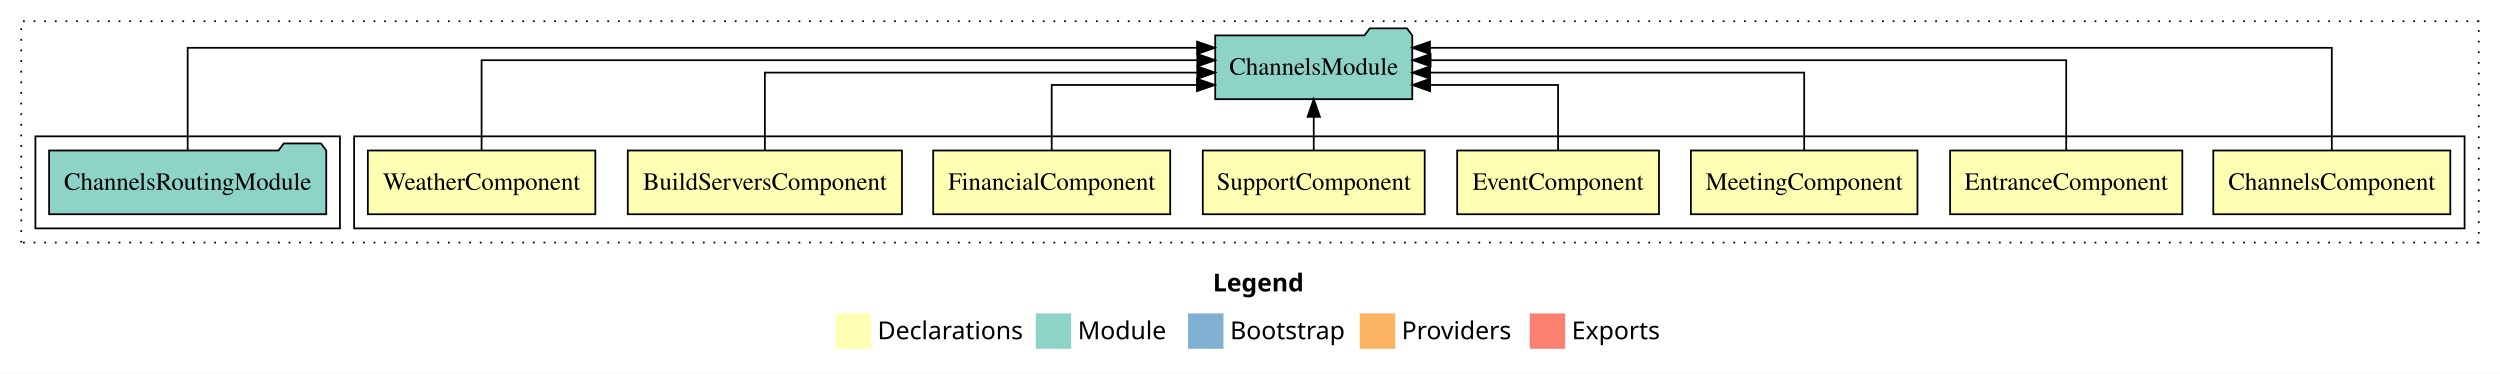
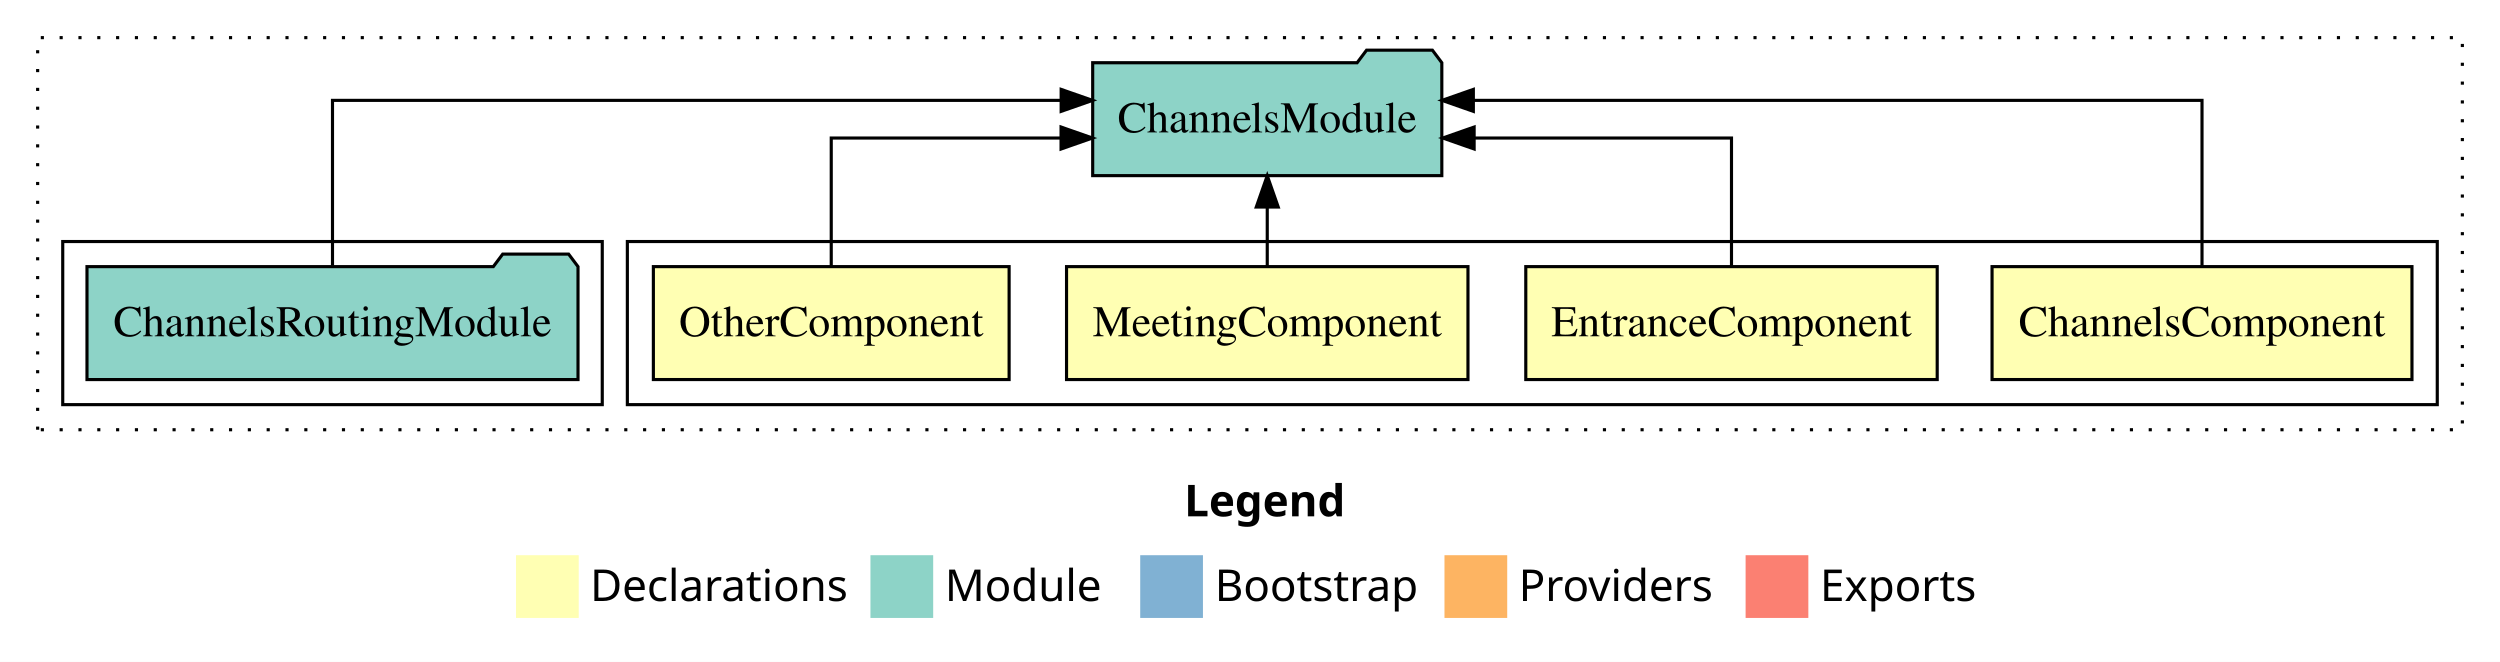
- <svg xmlns="http://www.w3.org/2000/svg" width="1412pt" height="211pt" viewBox="0.00 0.00 1412.00 211.00">
+ <svg xmlns="http://www.w3.org/2000/svg" width="797pt" height="211pt" viewBox="0.00 0.00 797.00 211.00">
  <g id="graph0" class="graph" transform="scale(1 1) rotate(0) translate(4 207)">
-     <polygon fill="#ffffff" stroke="transparent" points="-4,4 -4,-207 1408,-207 1408,4 -4,4" />
-     <text text-anchor="start" x="681.009" y="-42.4" font-family="sans-serif" font-weight="bold" font-size="14.00" fill="#000000">Legend</text>
-     <polygon fill="#ffffb3" stroke="transparent" points="468,-10 468,-30 488,-30 488,-10 468,-10" />
-     <text text-anchor="start" x="491.629" y="-15.4" font-family="sans-serif" font-size="14.00" fill="#000000">  Declarations</text>
-     <polygon fill="#8dd3c7" stroke="transparent" points="581,-10 581,-30 601,-30 601,-10 581,-10" />
-     <text text-anchor="start" x="604.725" y="-15.4" font-family="sans-serif" font-size="14.00" fill="#000000">  Module</text>
-     <polygon fill="#80b1d3" stroke="transparent" points="667,-10 667,-30 687,-30 687,-10 667,-10" />
-     <text text-anchor="start" x="690.781" y="-15.4" font-family="sans-serif" font-size="14.00" fill="#000000">  Bootstrap</text>
-     <polygon fill="#fdb462" stroke="transparent" points="764,-10 764,-30 784,-30 784,-10 764,-10" />
-     <text text-anchor="start" x="787.673" y="-15.4" font-family="sans-serif" font-size="14.00" fill="#000000">  Providers</text>
-     <polygon fill="#fb8072" stroke="transparent" points="860,-10 860,-30 880,-30 880,-10 860,-10" />
-     <text text-anchor="start" x="883.726" y="-15.4" font-family="sans-serif" font-size="14.00" fill="#000000">  Exports</text>
+     <polygon fill="#ffffff" stroke="transparent" points="-4,4 -4,-207 793,-207 793,4 -4,4" />
+     <text text-anchor="start" x="373.509" y="-42.4" font-family="sans-serif" font-weight="bold" font-size="14.00" fill="#000000">Legend</text>
+     <polygon fill="#ffffb3" stroke="transparent" points="160.5,-10 160.5,-30 180.5,-30 180.5,-10 160.5,-10" />
+     <text text-anchor="start" x="184.129" y="-15.4" font-family="sans-serif" font-size="14.00" fill="#000000">  Declarations</text>
+     <polygon fill="#8dd3c7" stroke="transparent" points="273.5,-10 273.5,-30 293.5,-30 293.5,-10 273.5,-10" />
+     <text text-anchor="start" x="297.225" y="-15.4" font-family="sans-serif" font-size="14.00" fill="#000000">  Module</text>
+     <polygon fill="#80b1d3" stroke="transparent" points="359.5,-10 359.5,-30 379.5,-30 379.5,-10 359.5,-10" />
+     <text text-anchor="start" x="383.281" y="-15.4" font-family="sans-serif" font-size="14.00" fill="#000000">  Bootstrap</text>
+     <polygon fill="#fdb462" stroke="transparent" points="456.5,-10 456.5,-30 476.5,-30 476.5,-10 456.5,-10" />
+     <text text-anchor="start" x="480.173" y="-15.4" font-family="sans-serif" font-size="14.00" fill="#000000">  Providers</text>
+     <polygon fill="#fb8072" stroke="transparent" points="552.5,-10 552.5,-30 572.5,-30 572.5,-10 552.5,-10" />
+     <text text-anchor="start" x="576.226" y="-15.4" font-family="sans-serif" font-size="14.00" fill="#000000">  Exports</text>
    <g id="clust1" class="cluster">
-       <polygon fill="none" stroke="#000000" stroke-dasharray="1,5" points="8,-70 8,-195 1396,-195 1396,-70 8,-70" />
+       <polygon fill="none" stroke="#000000" stroke-dasharray="1,5" points="8,-70 8,-195 781,-195 781,-70 8,-70" />
    </g>
    <g id="clust2" class="cluster">
-       <polygon fill="none" stroke="#000000" points="196,-78 196,-130 1388,-130 1388,-78 196,-78" />
+       <polygon fill="none" stroke="#000000" points="196,-78 196,-130 773,-130 773,-78 196,-78" />
    </g>
-     <g id="clust11" class="cluster">
+     <g id="clust7" class="cluster">
      <polygon fill="none" stroke="#000000" points="16,-78 16,-130 188,-130 188,-78 16,-78" />
    </g>
    <g id="node1" class="node">
-       <polygon fill="#ffffb3" stroke="#000000" points="1379.934,-122 1246.066,-122 1246.066,-86 1379.934,-86 1379.934,-122" />
-       <text text-anchor="middle" x="1313" y="-99.8" font-family="Times,serif" font-size="14.00" fill="#000000">ChannelsComponent</text>
+       <polygon fill="#ffffb3" stroke="#000000" points="764.934,-122 631.066,-122 631.066,-86 764.934,-86 764.934,-122" />
+       <text text-anchor="middle" x="698" y="-99.8" font-family="Times,serif" font-size="14.00" fill="#000000">ChannelsComponent</text>
    </g>
-     <g id="node9" class="node">
-       <polygon fill="#8dd3c7" stroke="#000000" points="793.651,-187 790.651,-191 769.651,-191 766.651,-187 682.349,-187 682.349,-151 793.651,-151 793.651,-187" />
-       <text text-anchor="middle" x="738" y="-164.8" font-family="Times,serif" font-size="14.00" fill="#000000">ChannelsModule</text>
+     <g id="node5" class="node">
+       <polygon fill="#8dd3c7" stroke="#000000" points="455.651,-187 452.651,-191 431.651,-191 428.651,-187 344.349,-187 344.349,-151 455.651,-151 455.651,-187" />
+       <text text-anchor="middle" x="400" y="-164.8" font-family="Times,serif" font-size="14.00" fill="#000000">ChannelsModule</text>
    </g>
    <g id="edge1" class="edge">
-       <path fill="none" stroke="#000000" d="M1313,-122.011C1313,-144.485 1313,-180 1313,-180 1313,-180 803.656,-180 803.656,-180" />
-       <polygon fill="#000000" stroke="#000000" points="803.656,-176.5 793.656,-180 803.656,-183.5 803.656,-176.5" />
+       <path fill="none" stroke="#000000" d="M698,-122.284C698,-143.321 698,-175 698,-175 698,-175 465.702,-175 465.702,-175" />
+       <polygon fill="#000000" stroke="#000000" points="465.702,-171.5 455.702,-175 465.702,-178.5 465.702,-171.5" />
    </g>
    <g id="node2" class="node">
-       <polygon fill="#ffffb3" stroke="#000000" points="1228.58,-122 1097.42,-122 1097.42,-86 1228.58,-86 1228.58,-122" />
-       <text text-anchor="middle" x="1163" y="-99.8" font-family="Times,serif" font-size="14.00" fill="#000000">EntranceComponent</text>
+       <polygon fill="#ffffb3" stroke="#000000" points="613.58,-122 482.42,-122 482.42,-86 613.58,-86 613.58,-122" />
+       <text text-anchor="middle" x="548" y="-99.8" font-family="Times,serif" font-size="14.00" fill="#000000">EntranceComponent</text>
    </g>
    <g id="edge2" class="edge">
-       <path fill="none" stroke="#000000" d="M1163,-122.129C1163,-142.572 1163,-173 1163,-173 1163,-173 803.998,-173 803.998,-173" />
-       <polygon fill="#000000" stroke="#000000" points="803.998,-169.5 793.998,-173 803.998,-176.5 803.998,-169.5" />
+       <path fill="none" stroke="#000000" d="M548,-122.022C548,-139.373 548,-163 548,-163 548,-163 465.952,-163 465.952,-163" />
+       <polygon fill="#000000" stroke="#000000" points="465.952,-159.5 455.952,-163 465.952,-166.5 465.952,-159.5" />
    </g>
    <g id="node3" class="node">
-       <polygon fill="#ffffb3" stroke="#000000" points="1078.987,-122 951.013,-122 951.013,-86 1078.987,-86 1078.987,-122" />
-       <text text-anchor="middle" x="1015" y="-99.8" font-family="Times,serif" font-size="14.00" fill="#000000">MeetingComponent</text>
+       <polygon fill="#ffffb3" stroke="#000000" points="463.987,-122 336.013,-122 336.013,-86 463.987,-86 463.987,-122" />
+       <text text-anchor="middle" x="400" y="-99.8" font-family="Times,serif" font-size="14.00" fill="#000000">MeetingComponent</text>
    </g>
    <g id="edge3" class="edge">
-       <path fill="none" stroke="#000000" d="M1015,-122.267C1015,-140.555 1015,-166 1015,-166 1015,-166 803.722,-166 803.722,-166" />
-       <polygon fill="#000000" stroke="#000000" points="803.722,-162.5 793.722,-166 803.722,-169.5 803.722,-162.5" />
+       <path fill="none" stroke="#000000" d="M400,-122.106C400,-122.106 400,-140.991 400,-140.991" />
+       <polygon fill="#000000" stroke="#000000" points="396.5,-140.991 400,-150.991 403.5,-140.991 396.5,-140.991" />
    </g>
    <g id="node4" class="node">
-       <polygon fill="#ffffb3" stroke="#000000" points="932.99,-122 819.01,-122 819.01,-86 932.99,-86 932.99,-122" />
-       <text text-anchor="middle" x="876" y="-99.8" font-family="Times,serif" font-size="14.00" fill="#000000">EventComponent</text>
+       <polygon fill="#ffffb3" stroke="#000000" points="317.705,-122 204.295,-122 204.295,-86 317.705,-86 317.705,-122" />
+       <text text-anchor="middle" x="261" y="-99.8" font-family="Times,serif" font-size="14.00" fill="#000000">OtherComponent</text>
    </g>
    <g id="edge4" class="edge">
-       <path fill="none" stroke="#000000" d="M876,-122.009C876,-138.049 876,-159 876,-159 876,-159 803.732,-159 803.732,-159" />
-       <polygon fill="#000000" stroke="#000000" points="803.732,-155.5 793.732,-159 803.732,-162.5 803.732,-155.5" />
-     </g>
-     <g id="node5" class="node">
-       <polygon fill="#ffffb3" stroke="#000000" points="800.667,-122 675.333,-122 675.333,-86 800.667,-86 800.667,-122" />
-       <text text-anchor="middle" x="738" y="-99.8" font-family="Times,serif" font-size="14.00" fill="#000000">SupportComponent</text>
-     </g>
-     <g id="edge5" class="edge">
-       <path fill="none" stroke="#000000" d="M738,-122.106C738,-122.106 738,-140.991 738,-140.991" />
-       <polygon fill="#000000" stroke="#000000" points="734.5,-140.991 738,-150.991 741.5,-140.991 734.5,-140.991" />
+       <path fill="none" stroke="#000000" d="M261,-122.022C261,-139.373 261,-163 261,-163 261,-163 334.264,-163 334.264,-163" />
+       <polygon fill="#000000" stroke="#000000" points="334.264,-166.5 344.264,-163 334.264,-159.5 334.264,-166.5" />
    </g>
    <g id="node6" class="node">
-       <polygon fill="#ffffb3" stroke="#000000" points="656.931,-122 523.069,-122 523.069,-86 656.931,-86 656.931,-122" />
-       <text text-anchor="middle" x="590" y="-99.8" font-family="Times,serif" font-size="14.00" fill="#000000">FinancialComponent</text>
-     </g>
-     <g id="edge6" class="edge">
-       <path fill="none" stroke="#000000" d="M590,-122.009C590,-138.049 590,-159 590,-159 590,-159 672.048,-159 672.048,-159" />
-       <polygon fill="#000000" stroke="#000000" points="672.048,-162.5 682.048,-159 672.048,-155.5 672.048,-162.5" />
-     </g>
-     <g id="node7" class="node">
-       <polygon fill="#ffffb3" stroke="#000000" points="505.428,-122 350.572,-122 350.572,-86 505.428,-86 505.428,-122" />
-       <text text-anchor="middle" x="428" y="-99.8" font-family="Times,serif" font-size="14.00" fill="#000000">BuildServersComponent</text>
-     </g>
-     <g id="edge7" class="edge">
-       <path fill="none" stroke="#000000" d="M428,-122.267C428,-140.555 428,-166 428,-166 428,-166 672.22,-166 672.22,-166" />
-       <polygon fill="#000000" stroke="#000000" points="672.22,-169.5 682.22,-166 672.22,-162.5 672.22,-169.5" />
-     </g>
-     <g id="node8" class="node">
-       <polygon fill="#ffffb3" stroke="#000000" points="332.242,-122 203.758,-122 203.758,-86 332.242,-86 332.242,-122" />
-       <text text-anchor="middle" x="268" y="-99.8" font-family="Times,serif" font-size="14.00" fill="#000000">WeatherComponent</text>
-     </g>
-     <g id="edge8" class="edge">
-       <path fill="none" stroke="#000000" d="M268,-122.129C268,-142.572 268,-173 268,-173 268,-173 672.239,-173 672.239,-173" />
-       <polygon fill="#000000" stroke="#000000" points="672.239,-176.5 682.239,-173 672.239,-169.5 672.239,-176.5" />
-     </g>
-     <g id="node10" class="node">
      <polygon fill="#8dd3c7" stroke="#000000" points="180.269,-122 177.269,-126 156.269,-126 153.269,-122 23.731,-122 23.731,-86 180.269,-86 180.269,-122" />
      <text text-anchor="middle" x="102" y="-99.8" font-family="Times,serif" font-size="14.00" fill="#000000">ChannelsRoutingModule</text>
    </g>
-     <g id="edge9" class="edge">
-       <path fill="none" stroke="#000000" d="M102,-122.011C102,-144.485 102,-180 102,-180 102,-180 672.117,-180 672.117,-180" />
-       <polygon fill="#000000" stroke="#000000" points="672.117,-183.5 682.117,-180 672.117,-176.5 672.117,-183.5" />
+     <g id="edge5" class="edge">
+       <path fill="none" stroke="#000000" d="M102,-122.284C102,-143.321 102,-175 102,-175 102,-175 334.298,-175 334.298,-175" />
+       <polygon fill="#000000" stroke="#000000" points="334.298,-178.5 344.298,-175 334.298,-171.5 334.298,-178.5" />
    </g>
  </g>
</svg>
